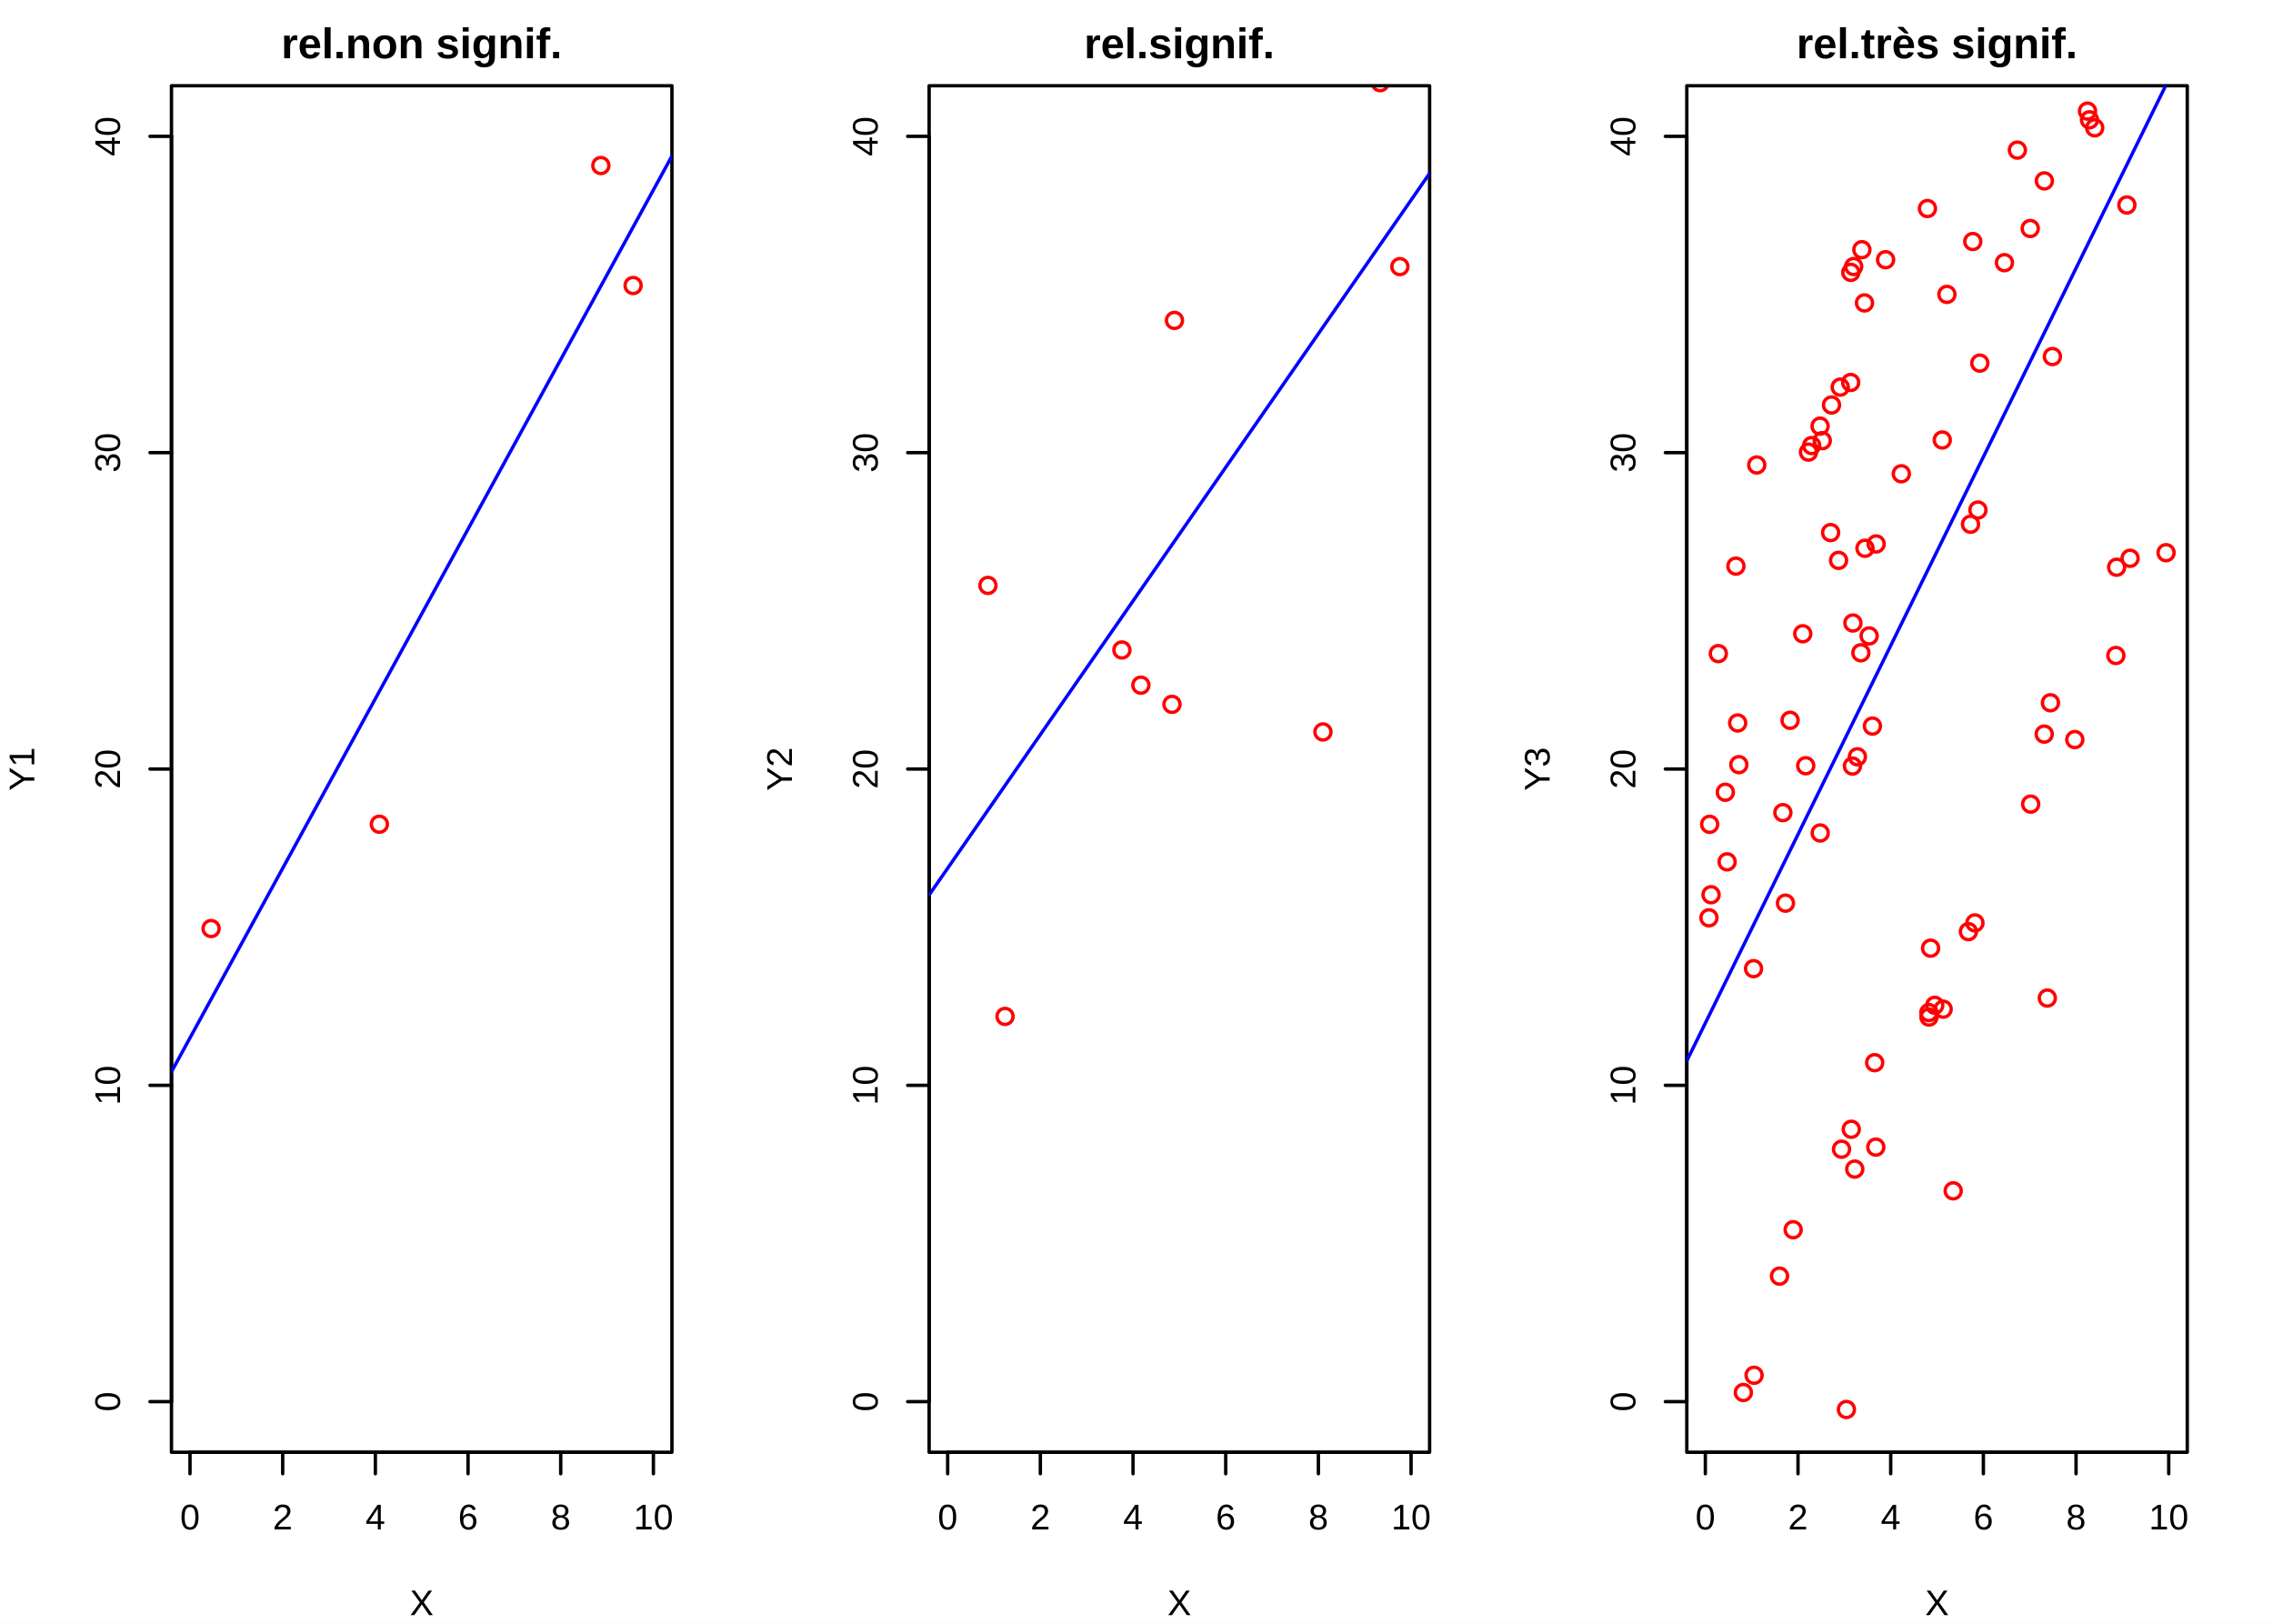
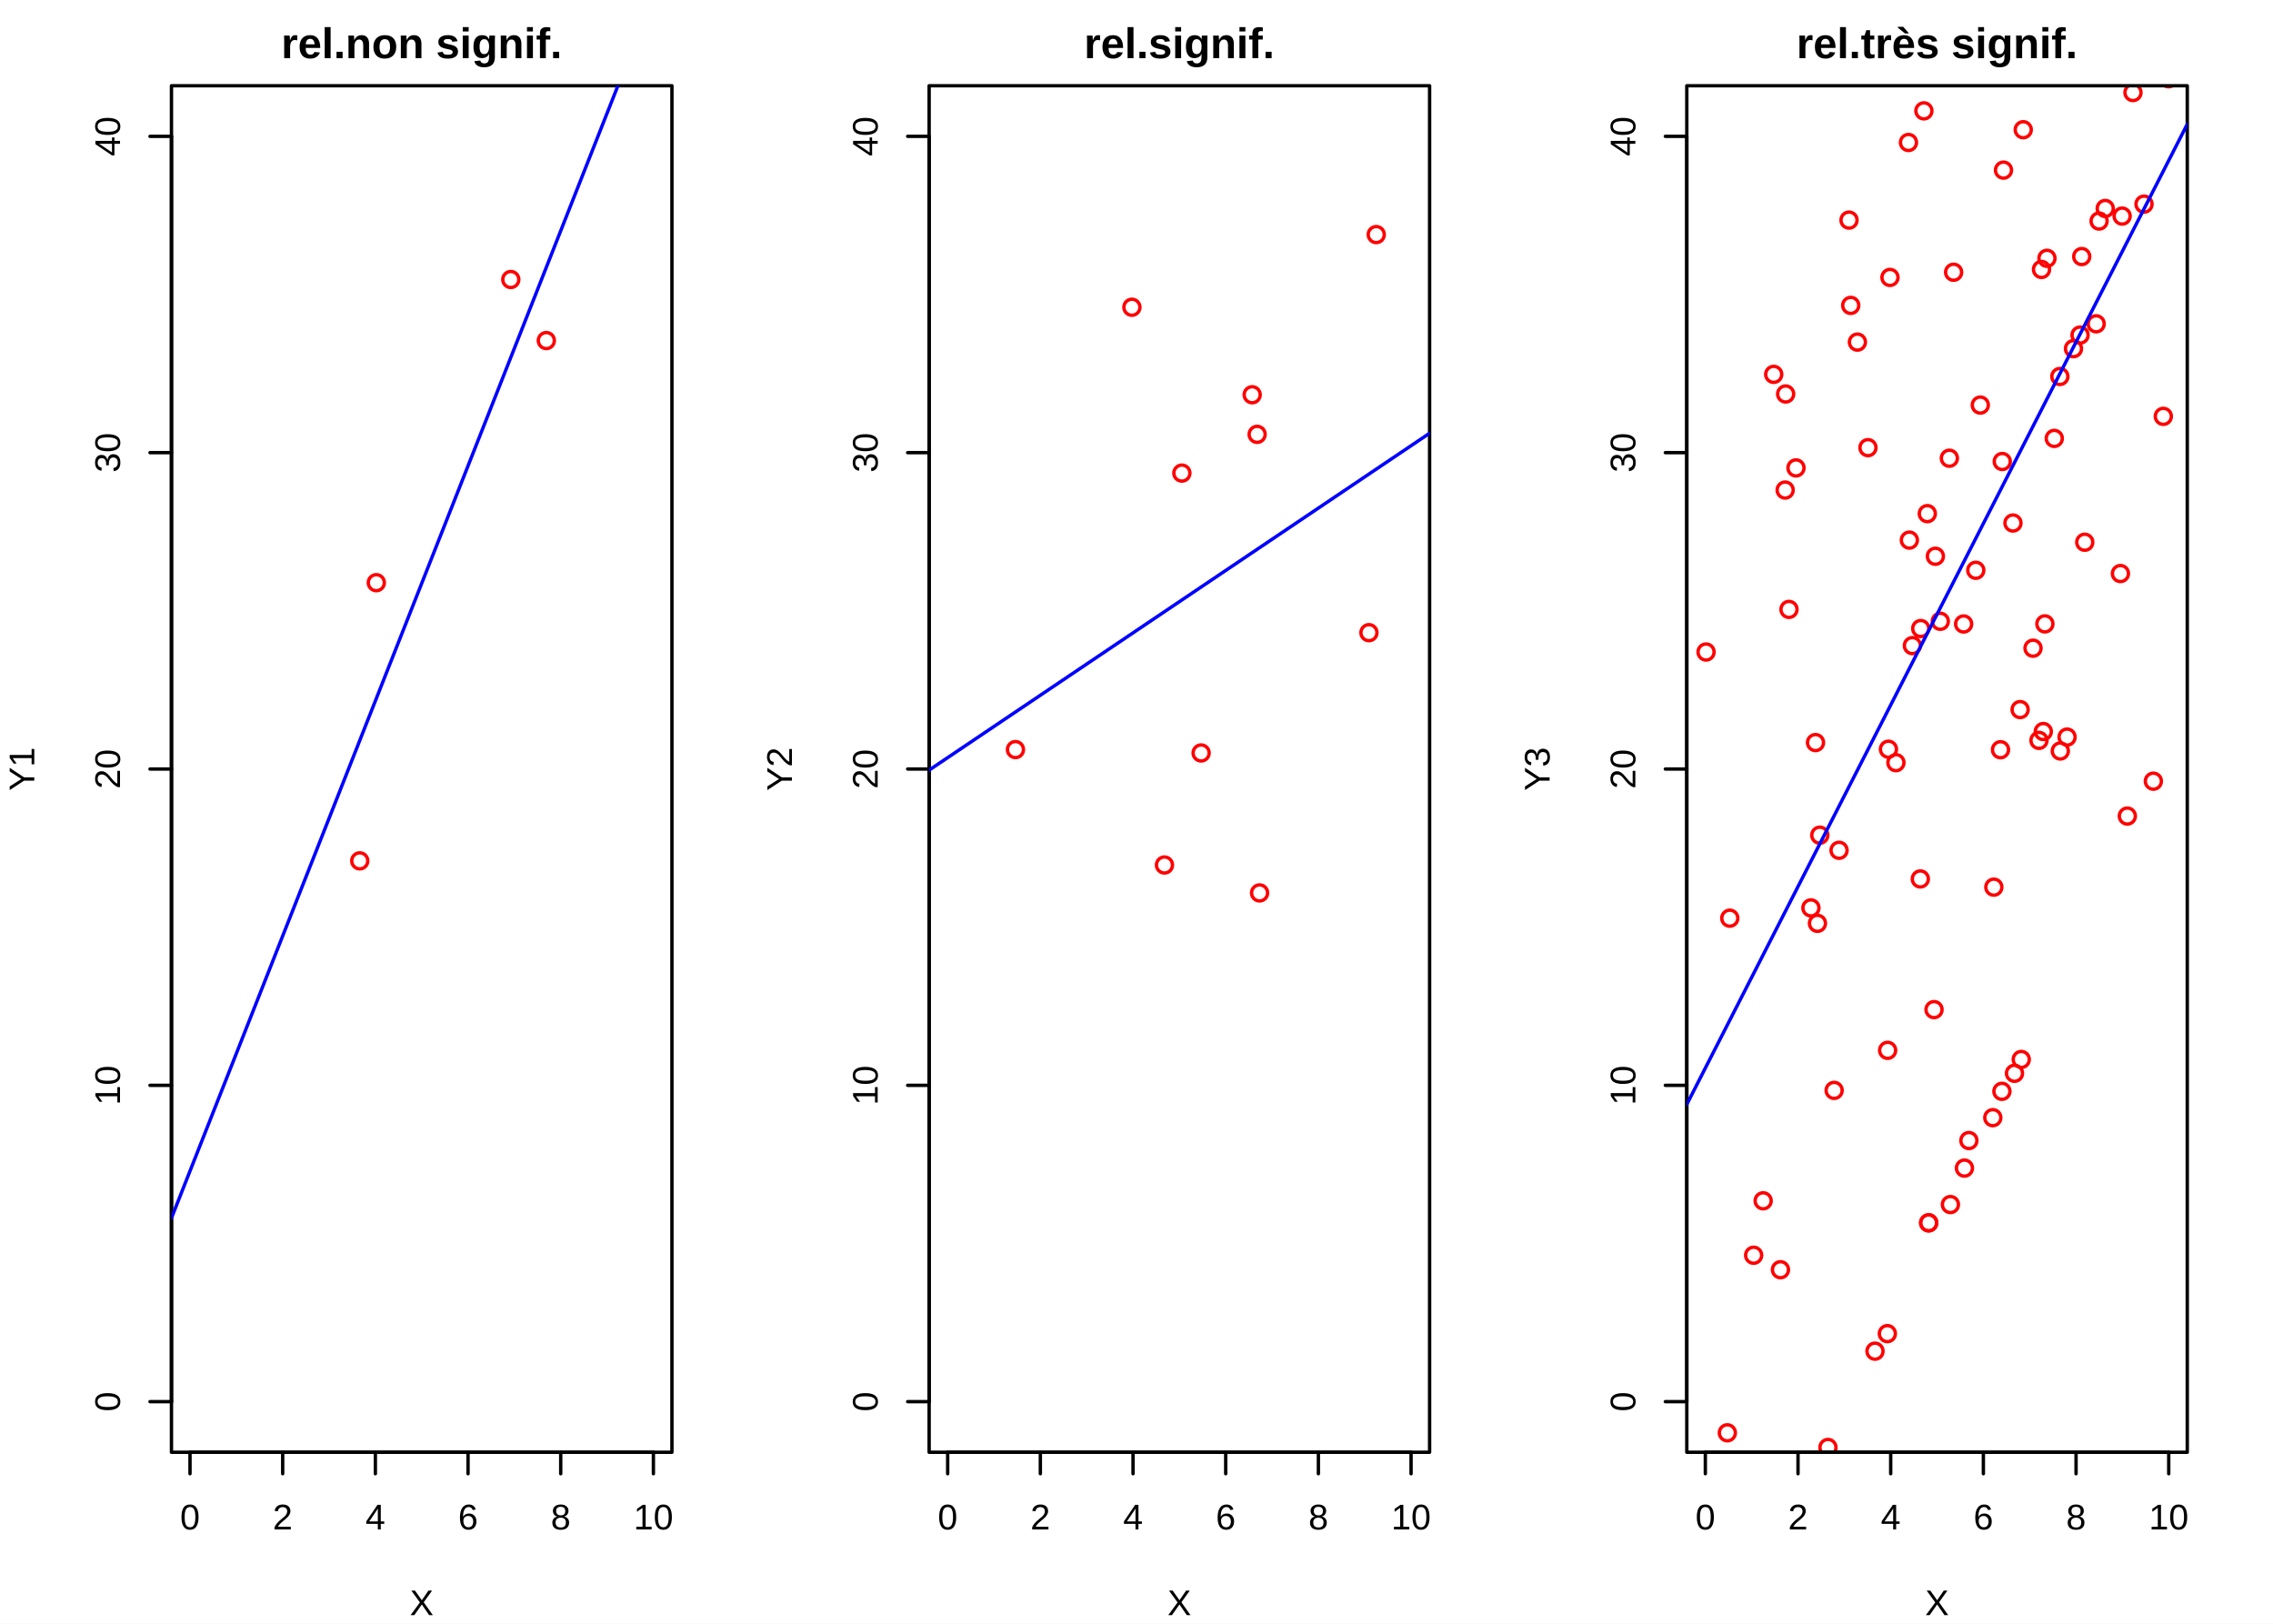
<svg xmlns="http://www.w3.org/2000/svg" class="svglite" width="504.00pt" height="360.00pt" viewBox="0 0 504.00 360.00">
  <defs>
    <style type="text/css">
    .svglite line, .svglite polyline, .svglite polygon, .svglite path, .svglite rect, .svglite circle {
      fill: none;
      stroke: #000000;
      stroke-linecap: round;
      stroke-linejoin: round;
      stroke-miterlimit: 10.00;
    }
    .svglite text {
      white-space: pre;
    }
  </style>
  </defs>
  <rect width="100%" height="100%" style="stroke: none; fill: #FFFFFF;" />
  <defs>
    <clipPath id="cpMC4wMHw1MDQuMDB8MC4wMHwzNjAuMDA=">
      <rect x="0.00" y="0.00" width="504.00" height="360.00" />
    </clipPath>
  </defs>
  <g clip-path="url(#cpMC4wMHw1MDQuMDB8MC4wMHwzNjAuMDA=)">
</g>
  <defs>
    <clipPath id="cpMzguMDJ8MTQ4Ljk5fDE5LjAxfDMyMS45OA==">
      <rect x="38.02" y="19.01" width="110.98" height="302.98" />
    </clipPath>
  </defs>
  <g clip-path="url(#cpMzguMDJ8MTQ4Ljk5fDE5LjAxfDMyMS45OA==)">
-     <circle cx="140.38" cy="63.30" r="1.78" style="stroke-width: 0.75; stroke: #FF0000;" />
-     <circle cx="133.23" cy="36.70" r="1.78" style="stroke-width: 0.75; stroke: #FF0000;" />
-     <circle cx="84.12" cy="182.74" r="1.78" style="stroke-width: 0.75; stroke: #FF0000;" />
-     <circle cx="46.81" cy="205.87" r="1.78" style="stroke-width: 0.75; stroke: #FF0000;" />
+     <circle cx="121.14" cy="75.51" r="1.78" style="stroke-width: 0.75; stroke: #FF0000;" />
+     <circle cx="79.77" cy="190.86" r="1.78" style="stroke-width: 0.75; stroke: #FF0000;" />
+     <circle cx="83.44" cy="129.19" r="1.78" style="stroke-width: 0.75; stroke: #FF0000;" />
+     <circle cx="113.26" cy="61.97" r="1.78" style="stroke-width: 0.75; stroke: #FF0000;" />
  </g>
  <g clip-path="url(#cpMC4wMHw1MDQuMDB8MC4wMHwzNjAuMDA=)">
    <line x1="42.13" y1="321.98" x2="144.88" y2="321.98" style="stroke-width: 0.75;" />
    <line x1="42.13" y1="321.98" x2="42.13" y2="326.74" style="stroke-width: 0.75;" />
    <line x1="62.68" y1="321.98" x2="62.68" y2="326.74" style="stroke-width: 0.75;" />
    <line x1="83.23" y1="321.98" x2="83.23" y2="326.74" style="stroke-width: 0.75;" />
    <line x1="103.78" y1="321.98" x2="103.78" y2="326.74" style="stroke-width: 0.75;" />
    <line x1="124.33" y1="321.98" x2="124.33" y2="326.74" style="stroke-width: 0.75;" />
    <line x1="144.88" y1="321.98" x2="144.88" y2="326.74" style="stroke-width: 0.75;" />
    <text x="42.13" y="339.09" text-anchor="middle" style="font-size: 7.92px; font-family: &quot;Arial&quot;;" textLength="4.40px" lengthAdjust="spacingAndGlyphs">0</text>
    <text x="62.68" y="339.09" text-anchor="middle" style="font-size: 7.92px; font-family: &quot;Arial&quot;;" textLength="4.40px" lengthAdjust="spacingAndGlyphs">2</text>
    <text x="83.23" y="339.09" text-anchor="middle" style="font-size: 7.92px; font-family: &quot;Arial&quot;;" textLength="4.40px" lengthAdjust="spacingAndGlyphs">4</text>
    <text x="103.78" y="339.09" text-anchor="middle" style="font-size: 7.92px; font-family: &quot;Arial&quot;;" textLength="4.40px" lengthAdjust="spacingAndGlyphs">6</text>
    <text x="124.33" y="339.09" text-anchor="middle" style="font-size: 7.92px; font-family: &quot;Arial&quot;;" textLength="4.40px" lengthAdjust="spacingAndGlyphs">8</text>
    <text x="144.88" y="339.09" text-anchor="middle" style="font-size: 7.92px; font-family: &quot;Arial&quot;;" textLength="8.80px" lengthAdjust="spacingAndGlyphs">10</text>
    <line x1="38.02" y1="310.76" x2="38.02" y2="30.23" style="stroke-width: 0.75;" />
    <line x1="38.02" y1="310.76" x2="33.26" y2="310.76" style="stroke-width: 0.75;" />
    <line x1="38.02" y1="240.63" x2="33.26" y2="240.63" style="stroke-width: 0.75;" />
    <line x1="38.02" y1="170.50" x2="33.26" y2="170.50" style="stroke-width: 0.75;" />
    <line x1="38.02" y1="100.36" x2="33.26" y2="100.36" style="stroke-width: 0.75;" />
    <line x1="38.02" y1="30.23" x2="33.26" y2="30.23" style="stroke-width: 0.75;" />
    <text transform="translate(26.61,310.76) rotate(-90)" text-anchor="middle" style="font-size: 7.92px; font-family: &quot;Arial&quot;;" textLength="4.40px" lengthAdjust="spacingAndGlyphs">0</text>
    <text transform="translate(26.61,240.63) rotate(-90)" text-anchor="middle" style="font-size: 7.92px; font-family: &quot;Arial&quot;;" textLength="8.80px" lengthAdjust="spacingAndGlyphs">10</text>
    <text transform="translate(26.61,170.50) rotate(-90)" text-anchor="middle" style="font-size: 7.92px; font-family: &quot;Arial&quot;;" textLength="8.80px" lengthAdjust="spacingAndGlyphs">20</text>
    <text transform="translate(26.61,100.36) rotate(-90)" text-anchor="middle" style="font-size: 7.92px; font-family: &quot;Arial&quot;;" textLength="8.80px" lengthAdjust="spacingAndGlyphs">30</text>
    <text transform="translate(26.61,30.23) rotate(-90)" text-anchor="middle" style="font-size: 7.92px; font-family: &quot;Arial&quot;;" textLength="8.80px" lengthAdjust="spacingAndGlyphs">40</text>
    <polygon points="38.02,321.98 148.99,321.98 148.99,19.01 38.02,19.01 " style="stroke-width: 0.75;" />
  </g>
  <defs>
    <clipPath id="cpMC4wMHwxNjguMDB8MC4wMHwzNjAuMDA=">
      <rect x="0.00" y="0.00" width="168.00" height="360.00" />
    </clipPath>
  </defs>
  <g clip-path="url(#cpMC4wMHwxNjguMDB8MC4wMHwzNjAuMDA=)">
-     <text x="93.50" y="12.92" text-anchor="middle" style="font-size: 9.50px; font-weight: bold; font-family: &quot;Arial&quot;;" textLength="62.25px" lengthAdjust="spacingAndGlyphs">rel.non signif.</text>
+     <text x="93.50" y="12.90" text-anchor="middle" style="font-size: 9.50px; font-weight: bold; font-family: &quot;Arial&quot;;" textLength="62.25px" lengthAdjust="spacingAndGlyphs">rel.non signif.</text>
    <text x="93.50" y="358.10" text-anchor="middle" style="font-size: 7.92px; font-family: &quot;Arial&quot;;" textLength="5.27px" lengthAdjust="spacingAndGlyphs">X</text>
    <text transform="translate(7.60,170.50) rotate(-90)" text-anchor="middle" style="font-size: 7.92px; font-family: &quot;Arial&quot;;" textLength="9.67px" lengthAdjust="spacingAndGlyphs">Y1</text>
  </g>
  <g clip-path="url(#cpMzguMDJ8MTQ4Ljk5fDE5LjAxfDMyMS45OA==)">
-     <line x1="38.02" y1="237.63" x2="148.99" y2="34.59" style="stroke-width: 0.75; stroke: #0000FF;" />
+     <line x1="38.02" y1="270.05" x2="148.99" y2="-11.37" style="stroke-width: 0.75; stroke: #0000FF;" />
  </g>
  <defs>
    <clipPath id="cpMjA2LjAyfDMxNi45OXwxOS4wMXwzMjEuOTg=">
      <rect x="206.02" y="19.01" width="110.98" height="302.98" />
    </clipPath>
  </defs>
  <g clip-path="url(#cpMjA2LjAyfDMxNi45OXwxOS4wMXwzMjEuOTg=)">
-     <circle cx="310.40" cy="59.11" r="1.78" style="stroke-width: 0.75; stroke: #FF0000;" />
-     <circle cx="259.87" cy="156.16" r="1.78" style="stroke-width: 0.75; stroke: #FF0000;" />
-     <circle cx="281.94" cy="7.70" r="1.78" style="stroke-width: 0.75; stroke: #FF0000;" />
-     <circle cx="306.03" cy="18.33" r="1.78" style="stroke-width: 0.75; stroke: #FF0000;" />
-     <circle cx="248.76" cy="144.11" r="1.78" style="stroke-width: 0.75; stroke: #FF0000;" />
-     <circle cx="260.42" cy="71.04" r="1.78" style="stroke-width: 0.75; stroke: #FF0000;" />
-     <circle cx="222.85" cy="225.35" r="1.78" style="stroke-width: 0.75; stroke: #FF0000;" />
-     <circle cx="219.06" cy="129.79" r="1.78" style="stroke-width: 0.75; stroke: #FF0000;" />
-     <circle cx="293.34" cy="162.28" r="1.78" style="stroke-width: 0.75; stroke: #FF0000;" />
-     <circle cx="252.97" cy="151.91" r="1.78" style="stroke-width: 0.75; stroke: #FF0000;" />
+     <circle cx="277.65" cy="87.52" r="1.78" style="stroke-width: 0.75; stroke: #FF0000;" />
+     <circle cx="278.75" cy="96.30" r="1.78" style="stroke-width: 0.75; stroke: #FF0000;" />
+     <circle cx="303.54" cy="140.27" r="1.78" style="stroke-width: 0.75; stroke: #FF0000;" />
+     <circle cx="258.20" cy="191.78" r="1.78" style="stroke-width: 0.75; stroke: #FF0000;" />
+     <circle cx="266.33" cy="166.94" r="1.78" style="stroke-width: 0.75; stroke: #FF0000;" />
+     <circle cx="250.98" cy="68.12" r="1.78" style="stroke-width: 0.75; stroke: #FF0000;" />
+     <circle cx="225.16" cy="166.19" r="1.78" style="stroke-width: 0.75; stroke: #FF0000;" />
+     <circle cx="279.29" cy="197.97" r="1.78" style="stroke-width: 0.75; stroke: #FF0000;" />
+     <circle cx="262.06" cy="104.89" r="1.78" style="stroke-width: 0.75; stroke: #FF0000;" />
+     <circle cx="305.16" cy="52.01" r="1.78" style="stroke-width: 0.75; stroke: #FF0000;" />
  </g>
  <g clip-path="url(#cpMC4wMHw1MDQuMDB8MC4wMHwzNjAuMDA=)">
    <line x1="210.13" y1="321.98" x2="312.88" y2="321.98" style="stroke-width: 0.75;" />
    <line x1="210.13" y1="321.98" x2="210.13" y2="326.74" style="stroke-width: 0.75;" />
    <line x1="230.68" y1="321.98" x2="230.68" y2="326.74" style="stroke-width: 0.75;" />
    <line x1="251.23" y1="321.98" x2="251.23" y2="326.74" style="stroke-width: 0.75;" />
    <line x1="271.78" y1="321.98" x2="271.78" y2="326.74" style="stroke-width: 0.75;" />
    <line x1="292.33" y1="321.98" x2="292.33" y2="326.74" style="stroke-width: 0.75;" />
    <line x1="312.88" y1="321.98" x2="312.88" y2="326.74" style="stroke-width: 0.75;" />
    <text x="210.13" y="339.09" text-anchor="middle" style="font-size: 7.92px; font-family: &quot;Arial&quot;;" textLength="4.40px" lengthAdjust="spacingAndGlyphs">0</text>
    <text x="230.68" y="339.09" text-anchor="middle" style="font-size: 7.92px; font-family: &quot;Arial&quot;;" textLength="4.40px" lengthAdjust="spacingAndGlyphs">2</text>
    <text x="251.23" y="339.09" text-anchor="middle" style="font-size: 7.92px; font-family: &quot;Arial&quot;;" textLength="4.40px" lengthAdjust="spacingAndGlyphs">4</text>
    <text x="271.78" y="339.09" text-anchor="middle" style="font-size: 7.92px; font-family: &quot;Arial&quot;;" textLength="4.40px" lengthAdjust="spacingAndGlyphs">6</text>
    <text x="292.33" y="339.09" text-anchor="middle" style="font-size: 7.92px; font-family: &quot;Arial&quot;;" textLength="4.40px" lengthAdjust="spacingAndGlyphs">8</text>
    <text x="312.88" y="339.09" text-anchor="middle" style="font-size: 7.92px; font-family: &quot;Arial&quot;;" textLength="8.80px" lengthAdjust="spacingAndGlyphs">10</text>
    <line x1="206.02" y1="310.76" x2="206.02" y2="30.23" style="stroke-width: 0.75;" />
    <line x1="206.02" y1="310.76" x2="201.26" y2="310.76" style="stroke-width: 0.75;" />
    <line x1="206.02" y1="240.63" x2="201.26" y2="240.63" style="stroke-width: 0.75;" />
    <line x1="206.02" y1="170.50" x2="201.26" y2="170.50" style="stroke-width: 0.75;" />
    <line x1="206.02" y1="100.36" x2="201.26" y2="100.36" style="stroke-width: 0.75;" />
    <line x1="206.02" y1="30.23" x2="201.26" y2="30.23" style="stroke-width: 0.75;" />
    <text transform="translate(194.61,310.76) rotate(-90)" text-anchor="middle" style="font-size: 7.92px; font-family: &quot;Arial&quot;;" textLength="4.40px" lengthAdjust="spacingAndGlyphs">0</text>
    <text transform="translate(194.61,240.63) rotate(-90)" text-anchor="middle" style="font-size: 7.92px; font-family: &quot;Arial&quot;;" textLength="8.80px" lengthAdjust="spacingAndGlyphs">10</text>
    <text transform="translate(194.61,170.50) rotate(-90)" text-anchor="middle" style="font-size: 7.92px; font-family: &quot;Arial&quot;;" textLength="8.80px" lengthAdjust="spacingAndGlyphs">20</text>
    <text transform="translate(194.61,100.36) rotate(-90)" text-anchor="middle" style="font-size: 7.92px; font-family: &quot;Arial&quot;;" textLength="8.80px" lengthAdjust="spacingAndGlyphs">30</text>
    <text transform="translate(194.61,30.23) rotate(-90)" text-anchor="middle" style="font-size: 7.92px; font-family: &quot;Arial&quot;;" textLength="8.80px" lengthAdjust="spacingAndGlyphs">40</text>
    <polygon points="206.02,321.98 316.99,321.98 316.99,19.01 206.02,19.01 " style="stroke-width: 0.75;" />
  </g>
  <defs>
    <clipPath id="cpMTY4LjAwfDMzNi4wMHwwLjAwfDM2MC4wMA==">
      <rect x="168.00" y="0.00" width="168.00" height="360.00" />
    </clipPath>
  </defs>
  <g clip-path="url(#cpMTY4LjAwfDMzNi4wMHwwLjAwfDM2MC4wMA==)">
-     <text x="261.50" y="12.92" text-anchor="middle" style="font-size: 9.50px; font-weight: bold; font-family: &quot;Arial&quot;;" textLength="42.21px" lengthAdjust="spacingAndGlyphs">rel.signif.</text>
+     <text x="261.50" y="12.90" text-anchor="middle" style="font-size: 9.50px; font-weight: bold; font-family: &quot;Arial&quot;;" textLength="42.21px" lengthAdjust="spacingAndGlyphs">rel.signif.</text>
    <text x="261.50" y="358.10" text-anchor="middle" style="font-size: 7.92px; font-family: &quot;Arial&quot;;" textLength="5.27px" lengthAdjust="spacingAndGlyphs">X</text>
    <text transform="translate(175.60,170.50) rotate(-90)" text-anchor="middle" style="font-size: 7.92px; font-family: &quot;Arial&quot;;" textLength="9.67px" lengthAdjust="spacingAndGlyphs">Y2</text>
  </g>
  <g clip-path="url(#cpMjA2LjAyfDMxNi45OXwxOS4wMXwzMjEuOTg=)">
-     <line x1="206.02" y1="198.42" x2="316.99" y2="38.44" style="stroke-width: 0.75; stroke: #0000FF;" />
+     <line x1="206.02" y1="170.74" x2="316.99" y2="96.05" style="stroke-width: 0.75; stroke: #0000FF;" />
  </g>
  <defs>
    <clipPath id="cpMzc0LjAyfDQ4NC45OXwxOS4wMXwzMjEuOTg=">
      <rect x="374.02" y="19.01" width="110.98" height="302.98" />
    </clipPath>
  </defs>
  <g clip-path="url(#cpMzc0LjAyfDQ4NC45OXwxOS4wMXwzMjEuOTg=)">
-     <circle cx="395.32" cy="180.17" r="1.78" style="stroke-width: 0.75; stroke: #FF0000;" />
-     <circle cx="384.91" cy="125.52" r="1.78" style="stroke-width: 0.75; stroke: #FF0000;" />
-     <circle cx="453.30" cy="40.11" r="1.78" style="stroke-width: 0.75; stroke: #FF0000;" />
-     <circle cx="438.57" cy="113.08" r="1.78" style="stroke-width: 0.75; stroke: #FF0000;" />
-     <circle cx="427.38" cy="46.23" r="1.78" style="stroke-width: 0.75; stroke: #FF0000;" />
-     <circle cx="469.16" cy="145.33" r="1.78" style="stroke-width: 0.75; stroke: #FF0000;" />
-     <circle cx="467.62" cy="-36.67" r="1.78" style="stroke-width: 0.75; stroke: #FF0000;" />
-     <circle cx="379.09" cy="182.76" r="1.78" style="stroke-width: 0.75; stroke: #FF0000;" />
-     <circle cx="410.75" cy="169.84" r="1.78" style="stroke-width: 0.75; stroke: #FF0000;" />
-     <circle cx="379.21" cy="323.77" r="1.78" style="stroke-width: 0.75; stroke: #FF0000;" />
-     <circle cx="429.00" cy="222.89" r="1.78" style="stroke-width: 0.75; stroke: #FF0000;" />
-     <circle cx="396.92" cy="159.70" r="1.78" style="stroke-width: 0.75; stroke: #FF0000;" />
-     <circle cx="394.58" cy="282.93" r="1.78" style="stroke-width: 0.75; stroke: #FF0000;" />
-     <circle cx="379.72" cy="373.30" r="1.78" style="stroke-width: 0.75; stroke: #FF0000;" />
-     <circle cx="410.36" cy="84.80" r="1.78" style="stroke-width: 0.75; stroke: #FF0000;" />
-     <circle cx="430.67" cy="97.55" r="1.78" style="stroke-width: 0.75; stroke: #FF0000;" />
-     <circle cx="412.84" cy="55.36" r="1.78" style="stroke-width: 0.75; stroke: #FF0000;" />
-     <circle cx="471.69" cy="9.39" r="1.78" style="stroke-width: 0.75; stroke: #FF0000;" />
-     <circle cx="415.68" cy="235.61" r="1.78" style="stroke-width: 0.75; stroke: #FF0000;" />
-     <circle cx="447.32" cy="33.28" r="1.78" style="stroke-width: 0.75; stroke: #FF0000;" />
-     <circle cx="480.82" cy="5.10" r="1.78" style="stroke-width: 0.75; stroke: #FF0000;" />
-     <circle cx="469.79" cy="-48.27" r="1.78" style="stroke-width: 0.75; stroke: #FF0000;" />
-     <circle cx="475.06" cy="-4.43" r="1.78" style="stroke-width: 0.75; stroke: #FF0000;" />
-     <circle cx="471.60" cy="45.45" r="1.78" style="stroke-width: 0.75; stroke: #FF0000;" />
-     <circle cx="401.00" cy="100.24" r="1.78" style="stroke-width: 0.75; stroke: #FF0000;" />
-     <circle cx="460.05" cy="163.97" r="1.78" style="stroke-width: 0.75; stroke: #FF0000;" />
-     <circle cx="456.85" cy="-14.62" r="1.78" style="stroke-width: 0.75; stroke: #FF0000;" />
-     <circle cx="399.73" cy="140.51" r="1.78" style="stroke-width: 0.75; stroke: #FF0000;" />
-     <circle cx="395.90" cy="200.24" r="1.78" style="stroke-width: 0.75; stroke: #FF0000;" />
-     <circle cx="450.27" cy="178.28" r="1.78" style="stroke-width: 0.75; stroke: #FF0000;" />
-     <circle cx="388.94" cy="304.91" r="1.78" style="stroke-width: 0.75; stroke: #FF0000;" />
-     <circle cx="469.95" cy="10.16" r="1.78" style="stroke-width: 0.75; stroke: #FF0000;" />
-     <circle cx="410.49" cy="250.37" r="1.78" style="stroke-width: 0.75; stroke: #FF0000;" />
-     <circle cx="390.79" cy="350.63" r="1.78" style="stroke-width: 0.75; stroke: #FF0000;" />
-     <circle cx="381.01" cy="144.91" r="1.78" style="stroke-width: 0.75; stroke: #FF0000;" />
-     <circle cx="438.99" cy="80.51" r="1.78" style="stroke-width: 0.75; stroke: #FF0000;" />
-     <circle cx="410.39" cy="60.39" r="1.78" style="stroke-width: 0.75; stroke: #FF0000;" />
-     <circle cx="468.74" cy="15.42" r="1.78" style="stroke-width: 0.75; stroke: #FF0000;" />
-     <circle cx="469.33" cy="125.76" r="1.78" style="stroke-width: 0.75; stroke: #FF0000;" />
-     <circle cx="437.43" cy="53.55" r="1.78" style="stroke-width: 0.75; stroke: #FF0000;" />
-     <circle cx="400.39" cy="169.77" r="1.78" style="stroke-width: 0.75; stroke: #FF0000;" />
-     <circle cx="418.10" cy="57.58" r="1.78" style="stroke-width: 0.75; stroke: #FF0000;" />
-     <circle cx="413.53" cy="121.56" r="1.78" style="stroke-width: 0.75; stroke: #FF0000;" />
-     <circle cx="415.18" cy="160.98" r="1.78" style="stroke-width: 0.75; stroke: #FF0000;" />
-     <circle cx="406.11" cy="89.79" r="1.78" style="stroke-width: 0.75; stroke: #FF0000;" />
-     <circle cx="415.93" cy="254.33" r="1.78" style="stroke-width: 0.75; stroke: #FF0000;" />
-     <circle cx="445.94" cy="7.72" r="1.78" style="stroke-width: 0.75; stroke: #FF0000;" />
-     <circle cx="407.67" cy="124.24" r="1.78" style="stroke-width: 0.75; stroke: #FF0000;" />
-     <circle cx="455.09" cy="79.05" r="1.78" style="stroke-width: 0.75; stroke: #FF0000;" />
-     <circle cx="386.56" cy="308.73" r="1.78" style="stroke-width: 0.75; stroke: #FF0000;" />
-     <circle cx="427.72" cy="225.50" r="1.78" style="stroke-width: 0.75; stroke: #FF0000;" />
-     <circle cx="462.87" cy="24.64" r="1.78" style="stroke-width: 0.75; stroke: #FF0000;" />
-     <circle cx="472.31" cy="123.78" r="1.78" style="stroke-width: 0.75; stroke: #FF0000;" />
-     <circle cx="433.09" cy="264.02" r="1.78" style="stroke-width: 0.75; stroke: #FF0000;" />
-     <circle cx="475.12" cy="-47.80" r="1.78" style="stroke-width: 0.75; stroke: #FF0000;" />
-     <circle cx="378.93" cy="203.49" r="1.78" style="stroke-width: 0.75; stroke: #FF0000;" />
-     <circle cx="389.53" cy="103.09" r="1.78" style="stroke-width: 0.75; stroke: #FF0000;" />
-     <circle cx="379.40" cy="198.37" r="1.78" style="stroke-width: 0.75; stroke: #FF0000;" />
-     <circle cx="454.65" cy="155.81" r="1.78" style="stroke-width: 0.75; stroke: #FF0000;" />
-     <circle cx="385.30" cy="160.29" r="1.78" style="stroke-width: 0.75; stroke: #FF0000;" />
-     <circle cx="412.62" cy="144.73" r="1.78" style="stroke-width: 0.75; stroke: #FF0000;" />
-     <circle cx="413.42" cy="67.16" r="1.78" style="stroke-width: 0.75; stroke: #FF0000;" />
-     <circle cx="444.45" cy="58.24" r="1.78" style="stroke-width: 0.75; stroke: #FF0000;" />
-     <circle cx="403.60" cy="184.68" r="1.78" style="stroke-width: 0.75; stroke: #FF0000;" />
-     <circle cx="401.71" cy="98.79" r="1.78" style="stroke-width: 0.75; stroke: #FF0000;" />
-     <circle cx="430.86" cy="223.74" r="1.78" style="stroke-width: 0.75; stroke: #FF0000;" />
-     <circle cx="476.94" cy="-55.74" r="1.78" style="stroke-width: 0.75; stroke: #FF0000;" />
-     <circle cx="385.56" cy="169.53" r="1.78" style="stroke-width: 0.75; stroke: #FF0000;" />
-     <circle cx="388.82" cy="214.76" r="1.78" style="stroke-width: 0.75; stroke: #FF0000;" />
-     <circle cx="427.69" cy="224.50" r="1.78" style="stroke-width: 0.75; stroke: #FF0000;" />
-     <circle cx="437.91" cy="204.62" r="1.78" style="stroke-width: 0.75; stroke: #FF0000;" />
-     <circle cx="450.17" cy="50.66" r="1.78" style="stroke-width: 0.75; stroke: #FF0000;" />
-     <circle cx="453.27" cy="162.76" r="1.78" style="stroke-width: 0.75; stroke: #FF0000;" />
-     <circle cx="409.41" cy="312.50" r="1.78" style="stroke-width: 0.75; stroke: #FF0000;" />
-     <circle cx="404.06" cy="97.70" r="1.78" style="stroke-width: 0.75; stroke: #FF0000;" />
-     <circle cx="410.85" cy="138.13" r="1.78" style="stroke-width: 0.75; stroke: #FF0000;" />
-     <circle cx="411.02" cy="59.09" r="1.78" style="stroke-width: 0.75; stroke: #FF0000;" />
-     <circle cx="382.96" cy="191.08" r="1.78" style="stroke-width: 0.75; stroke: #FF0000;" />
-     <circle cx="397.60" cy="272.64" r="1.78" style="stroke-width: 0.75; stroke: #FF0000;" />
-     <circle cx="431.70" cy="65.27" r="1.78" style="stroke-width: 0.75; stroke: #FF0000;" />
-     <circle cx="414.45" cy="140.99" r="1.78" style="stroke-width: 0.75; stroke: #FF0000;" />
-     <circle cx="477.17" cy="-63.38" r="1.78" style="stroke-width: 0.75; stroke: #FF0000;" />
-     <circle cx="421.59" cy="105.04" r="1.78" style="stroke-width: 0.75; stroke: #FF0000;" />
-     <circle cx="411.85" cy="167.79" r="1.78" style="stroke-width: 0.75; stroke: #FF0000;" />
-     <circle cx="408.04" cy="85.83" r="1.78" style="stroke-width: 0.75; stroke: #FF0000;" />
-     <circle cx="480.29" cy="122.54" r="1.78" style="stroke-width: 0.75; stroke: #FF0000;" />
-     <circle cx="403.57" cy="94.48" r="1.78" style="stroke-width: 0.75; stroke: #FF0000;" />
-     <circle cx="382.56" cy="175.65" r="1.78" style="stroke-width: 0.75; stroke: #FF0000;" />
-     <circle cx="436.93" cy="116.23" r="1.78" style="stroke-width: 0.75; stroke: #FF0000;" />
-     <circle cx="436.46" cy="206.55" r="1.78" style="stroke-width: 0.75; stroke: #FF0000;" />
-     <circle cx="411.26" cy="259.20" r="1.78" style="stroke-width: 0.75; stroke: #FF0000;" />
-     <circle cx="416.01" cy="120.60" r="1.78" style="stroke-width: 0.75; stroke: #FF0000;" />
-     <circle cx="408.33" cy="254.79" r="1.78" style="stroke-width: 0.75; stroke: #FF0000;" />
-     <circle cx="453.96" cy="221.28" r="1.78" style="stroke-width: 0.75; stroke: #FF0000;" />
-     <circle cx="463.20" cy="-23.39" r="1.78" style="stroke-width: 0.75; stroke: #FF0000;" />
-     <circle cx="464.47" cy="28.34" r="1.78" style="stroke-width: 0.75; stroke: #FF0000;" />
-     <circle cx="460.01" cy="-41.23" r="1.78" style="stroke-width: 0.75; stroke: #FF0000;" />
-     <circle cx="463.31" cy="26.56" r="1.78" style="stroke-width: 0.75; stroke: #FF0000;" />
-     <circle cx="428.08" cy="210.22" r="1.78" style="stroke-width: 0.75; stroke: #FF0000;" />
-     <circle cx="405.91" cy="118.08" r="1.78" style="stroke-width: 0.75; stroke: #FF0000;" />
+     <circle cx="443.58" cy="166.22" r="1.78" style="stroke-width: 0.75; stroke: #FF0000;" />
+     <circle cx="435.58" cy="258.98" r="1.78" style="stroke-width: 0.75; stroke: #FF0000;" />
+     <circle cx="439.91" cy="7.24" r="1.78" style="stroke-width: 0.75; stroke: #FF0000;" />
+     <circle cx="462.26" cy="120.22" r="1.78" style="stroke-width: 0.75; stroke: #FF0000;" />
+     <circle cx="393.29" cy="83.00" r="1.78" style="stroke-width: 0.75; stroke: #FF0000;" />
+     <circle cx="466.80" cy="46.22" r="1.78" style="stroke-width: 0.75; stroke: #FF0000;" />
+     <circle cx="442.10" cy="196.69" r="1.78" style="stroke-width: 0.75; stroke: #FF0000;" />
+     <circle cx="401.54" cy="201.29" r="1.78" style="stroke-width: 0.75; stroke: #FF0000;" />
+     <circle cx="419.07" cy="61.51" r="1.78" style="stroke-width: 0.75; stroke: #FF0000;" />
+     <circle cx="403.51" cy="185.17" r="1.78" style="stroke-width: 0.75; stroke: #FF0000;" />
+     <circle cx="398.23" cy="103.74" r="1.78" style="stroke-width: 0.75; stroke: #FF0000;" />
+     <circle cx="448.62" cy="28.76" r="1.78" style="stroke-width: 0.75; stroke: #FF0000;" />
+     <circle cx="427.64" cy="271.13" r="1.78" style="stroke-width: 0.75; stroke: #FF0000;" />
+     <circle cx="427.35" cy="113.88" r="1.78" style="stroke-width: 0.75; stroke: #FF0000;" />
+     <circle cx="453.88" cy="57.27" r="1.78" style="stroke-width: 0.75; stroke: #FF0000;" />
+     <circle cx="448.18" cy="234.89" r="1.78" style="stroke-width: 0.75; stroke: #FF0000;" />
+     <circle cx="455.50" cy="97.20" r="1.78" style="stroke-width: 0.75; stroke: #FF0000;" />
+     <circle cx="452.11" cy="164.15" r="1.78" style="stroke-width: 0.75; stroke: #FF0000;" />
+     <circle cx="461.22" cy="74.29" r="1.78" style="stroke-width: 0.75; stroke: #FF0000;" />
+     <circle cx="423.17" cy="31.59" r="1.78" style="stroke-width: 0.75; stroke: #FF0000;" />
+     <circle cx="479.68" cy="92.31" r="1.78" style="stroke-width: 0.75; stroke: #FF0000;" />
+     <circle cx="415.75" cy="299.57" r="1.78" style="stroke-width: 0.75; stroke: #FF0000;" />
+     <circle cx="469.96" cy="-54.29" r="1.78" style="stroke-width: 0.75; stroke: #FF0000;" />
+     <circle cx="450.79" cy="143.71" r="1.78" style="stroke-width: 0.75; stroke: #FF0000;" />
+     <circle cx="439.55" cy="-11.73" r="1.78" style="stroke-width: 0.75; stroke: #FF0000;" />
+     <circle cx="461.59" cy="56.88" r="1.78" style="stroke-width: 0.75; stroke: #FF0000;" />
+     <circle cx="456.84" cy="166.50" r="1.78" style="stroke-width: 0.75; stroke: #FF0000;" />
+     <circle cx="438.10" cy="126.44" r="1.78" style="stroke-width: 0.75; stroke: #FF0000;" />
+     <circle cx="466.98" cy="-36.59" r="1.78" style="stroke-width: 0.75; stroke: #FF0000;" />
+     <circle cx="443.97" cy="102.32" r="1.78" style="stroke-width: 0.75; stroke: #FF0000;" />
+     <circle cx="395.83" cy="108.65" r="1.78" style="stroke-width: 0.75; stroke: #FF0000;" />
+     <circle cx="414.19" cy="99.25" r="1.78" style="stroke-width: 0.75; stroke: #FF0000;" />
+     <circle cx="436.57" cy="252.87" r="1.78" style="stroke-width: 0.75; stroke: #FF0000;" />
+     <circle cx="472.95" cy="20.52" r="1.78" style="stroke-width: 0.75; stroke: #FF0000;" />
+     <circle cx="423.37" cy="119.75" r="1.78" style="stroke-width: 0.75; stroke: #FF0000;" />
+     <circle cx="418.49" cy="295.68" r="1.78" style="stroke-width: 0.75; stroke: #FF0000;" />
+     <circle cx="435.40" cy="138.34" r="1.78" style="stroke-width: 0.75; stroke: #FF0000;" />
+     <circle cx="453.07" cy="162.19" r="1.78" style="stroke-width: 0.75; stroke: #FF0000;" />
+     <circle cx="430.23" cy="137.75" r="1.78" style="stroke-width: 0.75; stroke: #FF0000;" />
+     <circle cx="433.15" cy="11.15" r="1.78" style="stroke-width: 0.75; stroke: #FF0000;" />
+     <circle cx="388.84" cy="278.30" r="1.78" style="stroke-width: 0.75; stroke: #FF0000;" />
+     <circle cx="405.32" cy="320.92" r="1.78" style="stroke-width: 0.75; stroke: #FF0000;" />
+     <circle cx="457.93" cy="-29.67" r="1.78" style="stroke-width: 0.75; stroke: #FF0000;" />
+     <circle cx="453.42" cy="138.32" r="1.78" style="stroke-width: 0.75; stroke: #FF0000;" />
+     <circle cx="434.79" cy="-1.98" r="1.78" style="stroke-width: 0.75; stroke: #FF0000;" />
+     <circle cx="480.85" cy="17.46" r="1.78" style="stroke-width: 0.75; stroke: #FF0000;" />
+     <circle cx="458.34" cy="163.42" r="1.78" style="stroke-width: 0.75; stroke: #FF0000;" />
+     <circle cx="418.73" cy="166.11" r="1.78" style="stroke-width: 0.75; stroke: #FF0000;" />
+     <circle cx="451.24" cy="-4.36" r="1.78" style="stroke-width: 0.75; stroke: #FF0000;" />
+     <circle cx="424.04" cy="143.14" r="1.78" style="stroke-width: 0.75; stroke: #FF0000;" />
+     <circle cx="445.06" cy="7.85" r="1.78" style="stroke-width: 0.75; stroke: #FF0000;" />
+     <circle cx="444.24" cy="37.72" r="1.78" style="stroke-width: 0.75; stroke: #FF0000;" />
+     <circle cx="401.58" cy="324.51" r="1.78" style="stroke-width: 0.75; stroke: #FF0000;" />
+     <circle cx="402.56" cy="164.64" r="1.78" style="stroke-width: 0.75; stroke: #FF0000;" />
+     <circle cx="452.67" cy="59.74" r="1.78" style="stroke-width: 0.75; stroke: #FF0000;" />
+     <circle cx="446.68" cy="237.96" r="1.78" style="stroke-width: 0.75; stroke: #FF0000;" />
+     <circle cx="402.99" cy="204.71" r="1.78" style="stroke-width: 0.75; stroke: #FF0000;" />
+     <circle cx="470.17" cy="127.16" r="1.78" style="stroke-width: 0.75; stroke: #FF0000;" />
+     <circle cx="456.74" cy="83.47" r="1.78" style="stroke-width: 0.75; stroke: #FF0000;" />
+     <circle cx="477.76" cy="-80.19" r="1.78" style="stroke-width: 0.75; stroke: #FF0000;" />
+     <circle cx="447.93" cy="157.32" r="1.78" style="stroke-width: 0.75; stroke: #FF0000;" />
+     <circle cx="477.47" cy="173.20" r="1.78" style="stroke-width: 0.75; stroke: #FF0000;" />
+     <circle cx="410.37" cy="67.71" r="1.78" style="stroke-width: 0.75; stroke: #FF0000;" />
+     <circle cx="425.80" cy="194.87" r="1.78" style="stroke-width: 0.75; stroke: #FF0000;" />
+     <circle cx="409.99" cy="48.80" r="1.78" style="stroke-width: 0.75; stroke: #FF0000;" />
+     <circle cx="429.14" cy="123.33" r="1.78" style="stroke-width: 0.75; stroke: #FF0000;" />
+     <circle cx="383.01" cy="317.67" r="1.78" style="stroke-width: 0.75; stroke: #FF0000;" />
+     <circle cx="407.78" cy="188.52" r="1.78" style="stroke-width: 0.75; stroke: #FF0000;" />
+     <circle cx="466.56" cy="-35.72" r="1.78" style="stroke-width: 0.75; stroke: #FF0000;" />
+     <circle cx="470.55" cy="47.91" r="1.78" style="stroke-width: 0.75; stroke: #FF0000;" />
+     <circle cx="378.29" cy="144.56" r="1.78" style="stroke-width: 0.75; stroke: #FF0000;" />
+     <circle cx="433.18" cy="60.36" r="1.78" style="stroke-width: 0.75; stroke: #FF0000;" />
+     <circle cx="427.66" cy="271.10" r="1.78" style="stroke-width: 0.75; stroke: #FF0000;" />
+     <circle cx="439.10" cy="89.81" r="1.78" style="stroke-width: 0.75; stroke: #FF0000;" />
+     <circle cx="432.24" cy="101.59" r="1.78" style="stroke-width: 0.75; stroke: #FF0000;" />
+     <circle cx="441.87" cy="247.80" r="1.78" style="stroke-width: 0.75; stroke: #FF0000;" />
+     <circle cx="446.34" cy="115.96" r="1.78" style="stroke-width: 0.75; stroke: #FF0000;" />
+     <circle cx="418.55" cy="232.87" r="1.78" style="stroke-width: 0.75; stroke: #FF0000;" />
+     <circle cx="459.76" cy="77.30" r="1.78" style="stroke-width: 0.75; stroke: #FF0000;" />
+     <circle cx="395.94" cy="87.35" r="1.78" style="stroke-width: 0.75; stroke: #FF0000;" />
+     <circle cx="406.69" cy="241.75" r="1.78" style="stroke-width: 0.75; stroke: #FF0000;" />
+     <circle cx="443.89" cy="241.96" r="1.78" style="stroke-width: 0.75; stroke: #FF0000;" />
+     <circle cx="438.89" cy="9.32" r="1.78" style="stroke-width: 0.75; stroke: #FF0000;" />
+     <circle cx="390.95" cy="266.23" r="1.78" style="stroke-width: 0.75; stroke: #FF0000;" />
+     <circle cx="476.74" cy="-87.86" r="1.78" style="stroke-width: 0.75; stroke: #FF0000;" />
+     <circle cx="465.44" cy="49.01" r="1.78" style="stroke-width: 0.75; stroke: #FF0000;" />
+     <circle cx="428.84" cy="223.84" r="1.78" style="stroke-width: 0.75; stroke: #FF0000;" />
+     <circle cx="464.79" cy="71.79" r="1.78" style="stroke-width: 0.75; stroke: #FF0000;" />
+     <circle cx="469.61" cy="-41.96" r="1.78" style="stroke-width: 0.75; stroke: #FF0000;" />
+     <circle cx="425.89" cy="139.35" r="1.78" style="stroke-width: 0.75; stroke: #FF0000;" />
+     <circle cx="411.85" cy="75.85" r="1.78" style="stroke-width: 0.75; stroke: #FF0000;" />
+     <circle cx="396.68" cy="135.11" r="1.78" style="stroke-width: 0.75; stroke: #FF0000;" />
+     <circle cx="471.70" cy="180.93" r="1.78" style="stroke-width: 0.75; stroke: #FF0000;" />
+     <circle cx="383.55" cy="203.57" r="1.78" style="stroke-width: 0.75; stroke: #FF0000;" />
+     <circle cx="480.05" cy="3.69" r="1.78" style="stroke-width: 0.75; stroke: #FF0000;" />
+     <circle cx="432.47" cy="267.06" r="1.78" style="stroke-width: 0.75; stroke: #FF0000;" />
+     <circle cx="420.39" cy="169.09" r="1.78" style="stroke-width: 0.75; stroke: #FF0000;" />
+     <circle cx="394.79" cy="281.51" r="1.78" style="stroke-width: 0.75; stroke: #FF0000;" />
+     <circle cx="475.40" cy="45.26" r="1.78" style="stroke-width: 0.75; stroke: #FF0000;" />
+     <circle cx="426.59" cy="24.58" r="1.78" style="stroke-width: 0.75; stroke: #FF0000;" />
  </g>
  <g clip-path="url(#cpMC4wMHw1MDQuMDB8MC4wMHwzNjAuMDA=)">
    <line x1="378.13" y1="321.98" x2="480.88" y2="321.98" style="stroke-width: 0.75;" />
    <line x1="378.13" y1="321.98" x2="378.13" y2="326.74" style="stroke-width: 0.75;" />
    <line x1="398.68" y1="321.98" x2="398.68" y2="326.74" style="stroke-width: 0.75;" />
    <line x1="419.23" y1="321.98" x2="419.23" y2="326.74" style="stroke-width: 0.75;" />
    <line x1="439.78" y1="321.98" x2="439.78" y2="326.74" style="stroke-width: 0.75;" />
    <line x1="460.33" y1="321.98" x2="460.33" y2="326.74" style="stroke-width: 0.75;" />
    <line x1="480.88" y1="321.98" x2="480.88" y2="326.74" style="stroke-width: 0.75;" />
    <text x="378.13" y="339.09" text-anchor="middle" style="font-size: 7.92px; font-family: &quot;Arial&quot;;" textLength="4.40px" lengthAdjust="spacingAndGlyphs">0</text>
    <text x="398.68" y="339.09" text-anchor="middle" style="font-size: 7.92px; font-family: &quot;Arial&quot;;" textLength="4.40px" lengthAdjust="spacingAndGlyphs">2</text>
    <text x="419.23" y="339.09" text-anchor="middle" style="font-size: 7.92px; font-family: &quot;Arial&quot;;" textLength="4.40px" lengthAdjust="spacingAndGlyphs">4</text>
    <text x="439.78" y="339.09" text-anchor="middle" style="font-size: 7.92px; font-family: &quot;Arial&quot;;" textLength="4.40px" lengthAdjust="spacingAndGlyphs">6</text>
    <text x="460.33" y="339.09" text-anchor="middle" style="font-size: 7.92px; font-family: &quot;Arial&quot;;" textLength="4.40px" lengthAdjust="spacingAndGlyphs">8</text>
    <text x="480.88" y="339.09" text-anchor="middle" style="font-size: 7.92px; font-family: &quot;Arial&quot;;" textLength="8.80px" lengthAdjust="spacingAndGlyphs">10</text>
    <line x1="374.02" y1="310.76" x2="374.02" y2="30.23" style="stroke-width: 0.75;" />
    <line x1="374.02" y1="310.76" x2="369.26" y2="310.76" style="stroke-width: 0.75;" />
    <line x1="374.02" y1="240.63" x2="369.26" y2="240.63" style="stroke-width: 0.75;" />
    <line x1="374.02" y1="170.50" x2="369.26" y2="170.50" style="stroke-width: 0.75;" />
    <line x1="374.02" y1="100.36" x2="369.26" y2="100.36" style="stroke-width: 0.75;" />
    <line x1="374.02" y1="30.23" x2="369.26" y2="30.23" style="stroke-width: 0.75;" />
    <text transform="translate(362.61,310.76) rotate(-90)" text-anchor="middle" style="font-size: 7.92px; font-family: &quot;Arial&quot;;" textLength="4.40px" lengthAdjust="spacingAndGlyphs">0</text>
    <text transform="translate(362.61,240.63) rotate(-90)" text-anchor="middle" style="font-size: 7.92px; font-family: &quot;Arial&quot;;" textLength="8.80px" lengthAdjust="spacingAndGlyphs">10</text>
    <text transform="translate(362.61,170.50) rotate(-90)" text-anchor="middle" style="font-size: 7.92px; font-family: &quot;Arial&quot;;" textLength="8.80px" lengthAdjust="spacingAndGlyphs">20</text>
    <text transform="translate(362.61,100.36) rotate(-90)" text-anchor="middle" style="font-size: 7.92px; font-family: &quot;Arial&quot;;" textLength="8.80px" lengthAdjust="spacingAndGlyphs">30</text>
    <text transform="translate(362.61,30.23) rotate(-90)" text-anchor="middle" style="font-size: 7.92px; font-family: &quot;Arial&quot;;" textLength="8.80px" lengthAdjust="spacingAndGlyphs">40</text>
    <polygon points="374.02,321.98 484.99,321.98 484.99,19.01 374.02,19.01 " style="stroke-width: 0.75;" />
  </g>
  <defs>
    <clipPath id="cpMzM2LjAwfDUwNC4wMHwwLjAwfDM2MC4wMA==">
      <rect x="336.00" y="0.00" width="168.00" height="360.00" />
    </clipPath>
  </defs>
  <g clip-path="url(#cpMzM2LjAwfDUwNC4wMHwwLjAwfDM2MC4wMA==)">
-     <text x="429.50" y="12.92" text-anchor="middle" style="font-size: 9.50px; font-weight: bold; font-family: &quot;Arial&quot;;" textLength="62.27px" lengthAdjust="spacingAndGlyphs">rel.très signif.</text>
+     <text x="429.50" y="12.90" text-anchor="middle" style="font-size: 9.50px; font-weight: bold; font-family: &quot;Arial&quot;;" textLength="62.27px" lengthAdjust="spacingAndGlyphs">rel.très signif.</text>
    <text x="429.50" y="358.10" text-anchor="middle" style="font-size: 7.92px; font-family: &quot;Arial&quot;;" textLength="5.27px" lengthAdjust="spacingAndGlyphs">X</text>
    <text transform="translate(343.60,170.50) rotate(-90)" text-anchor="middle" style="font-size: 7.92px; font-family: &quot;Arial&quot;;" textLength="9.67px" lengthAdjust="spacingAndGlyphs">Y3</text>
  </g>
  <g clip-path="url(#cpMzc0LjAyfDQ4NC45OXwxOS4wMXwzMjEuOTg=)">
-     <line x1="374.02" y1="235.20" x2="484.99" y2="9.25" style="stroke-width: 0.75; stroke: #0000FF;" />
+     <line x1="374.02" y1="244.85" x2="484.99" y2="27.53" style="stroke-width: 0.75; stroke: #0000FF;" />
  </g>
</svg>
